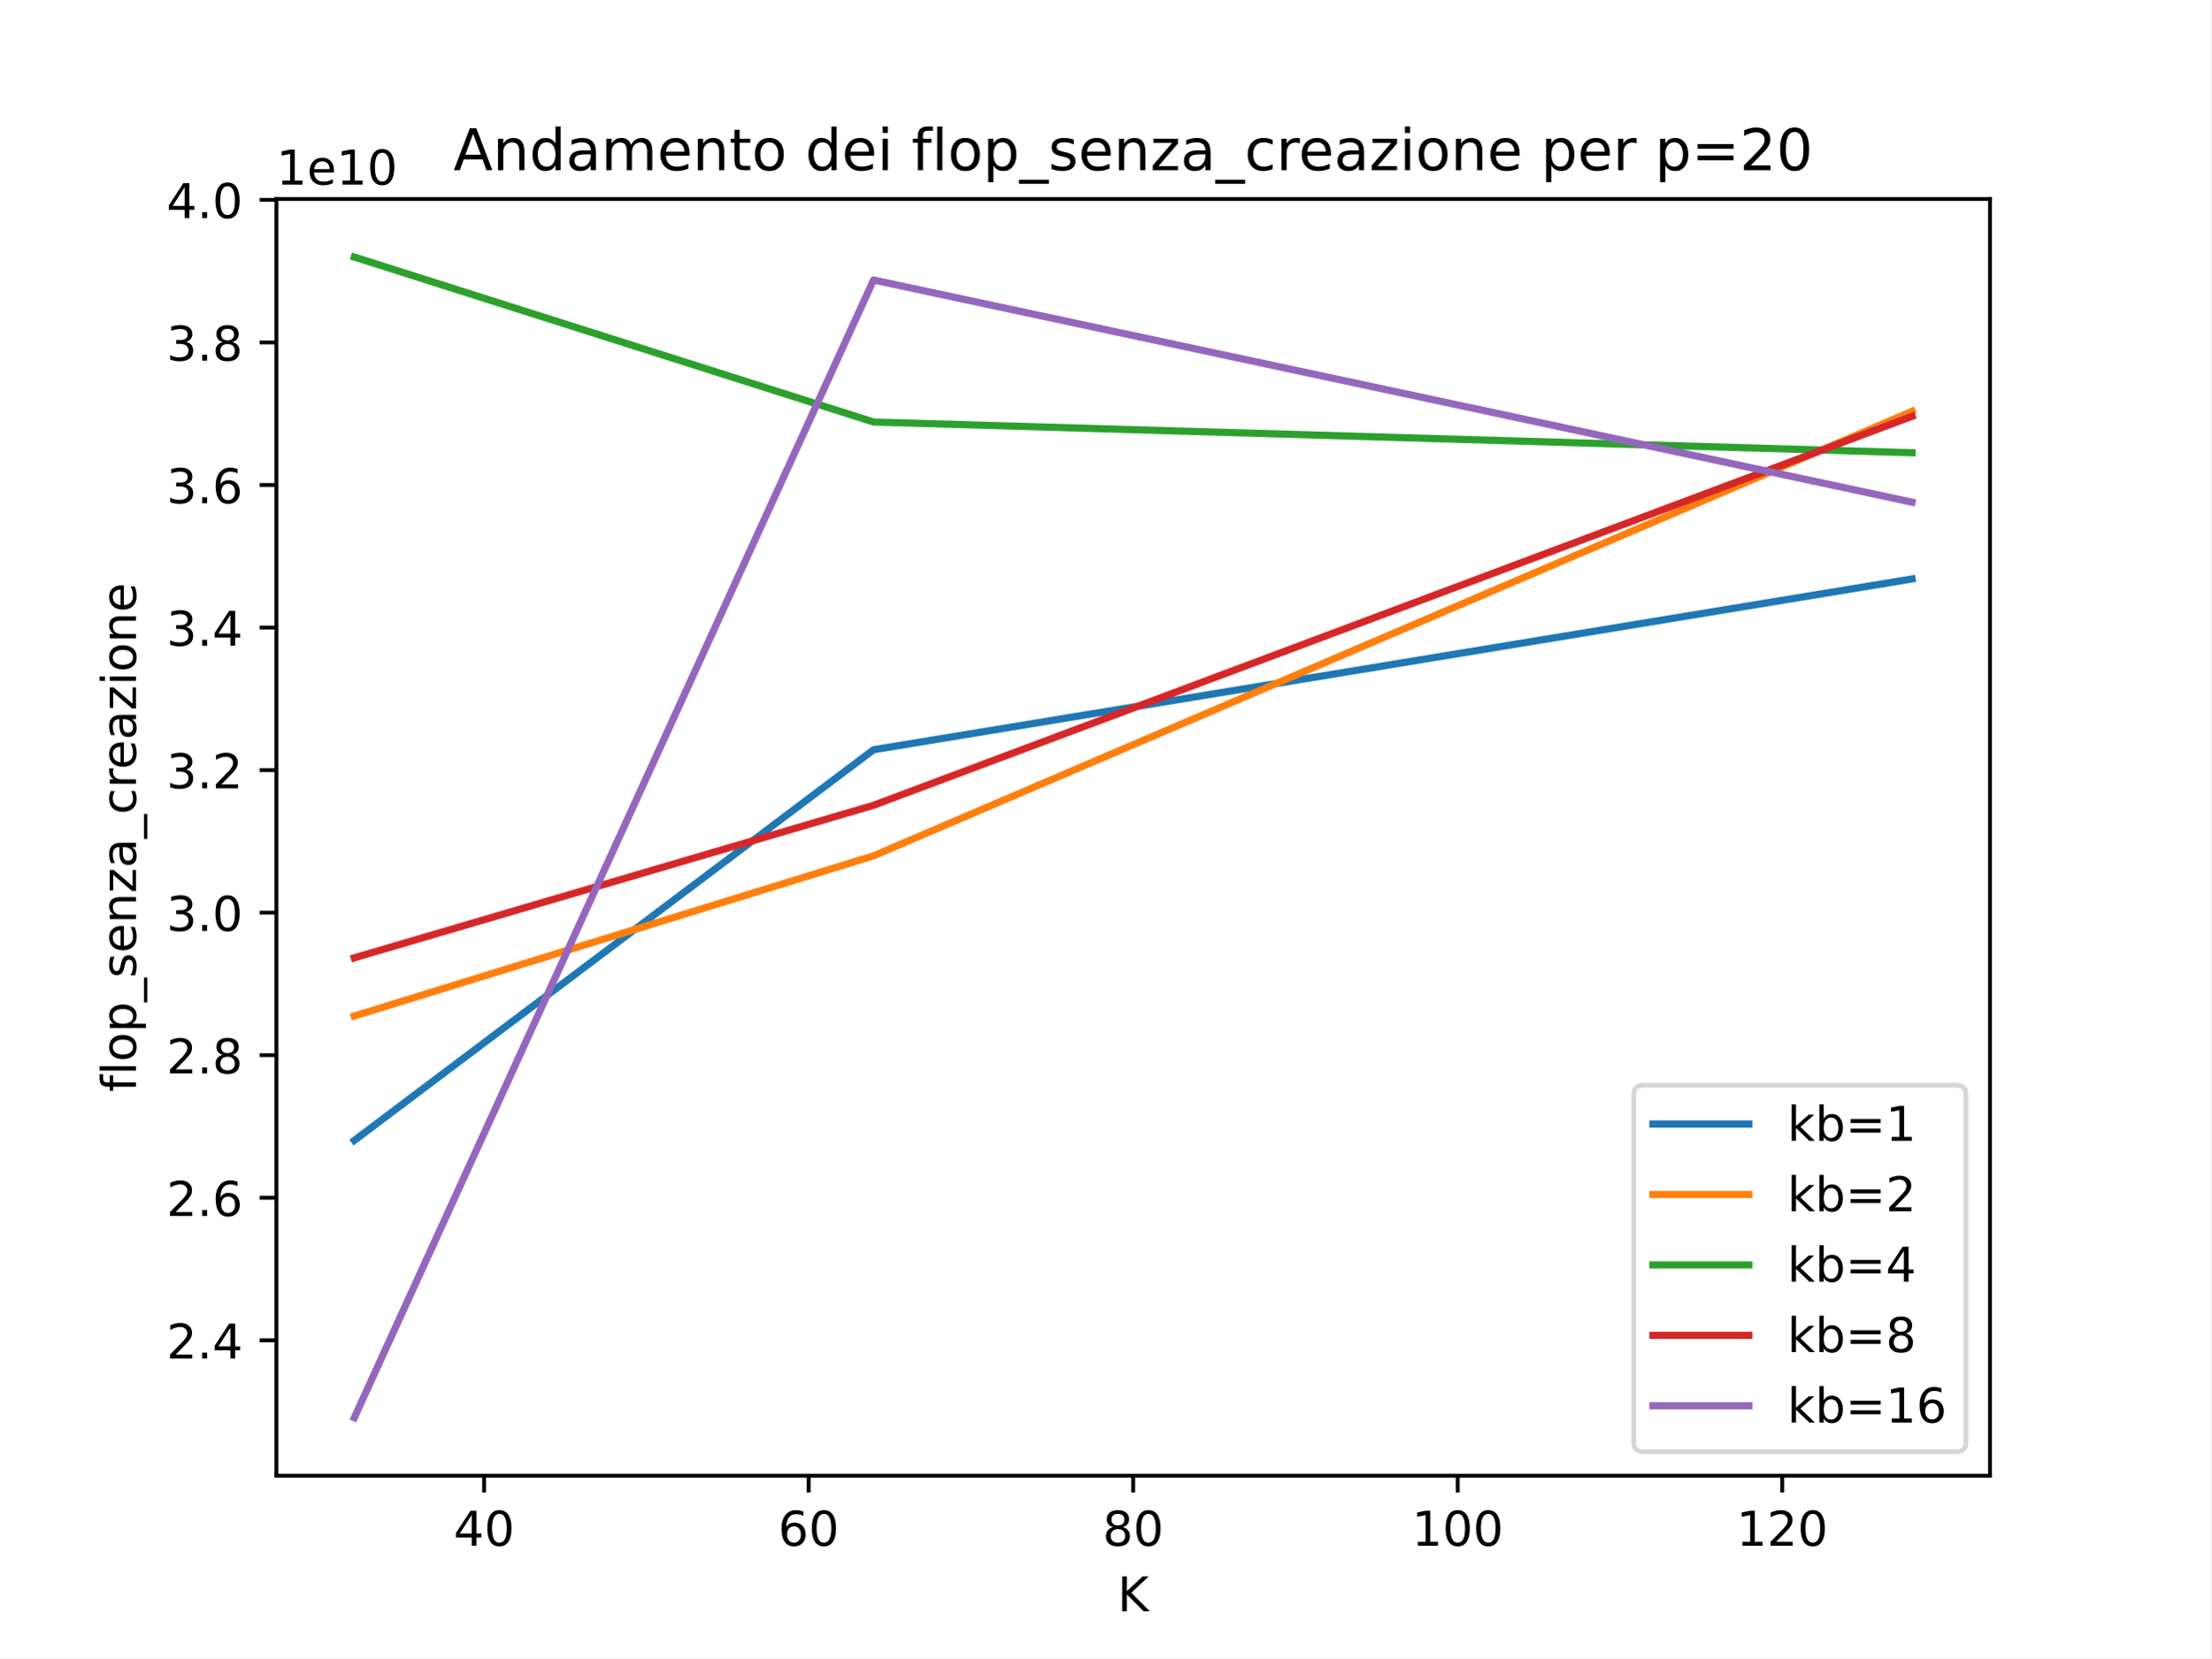
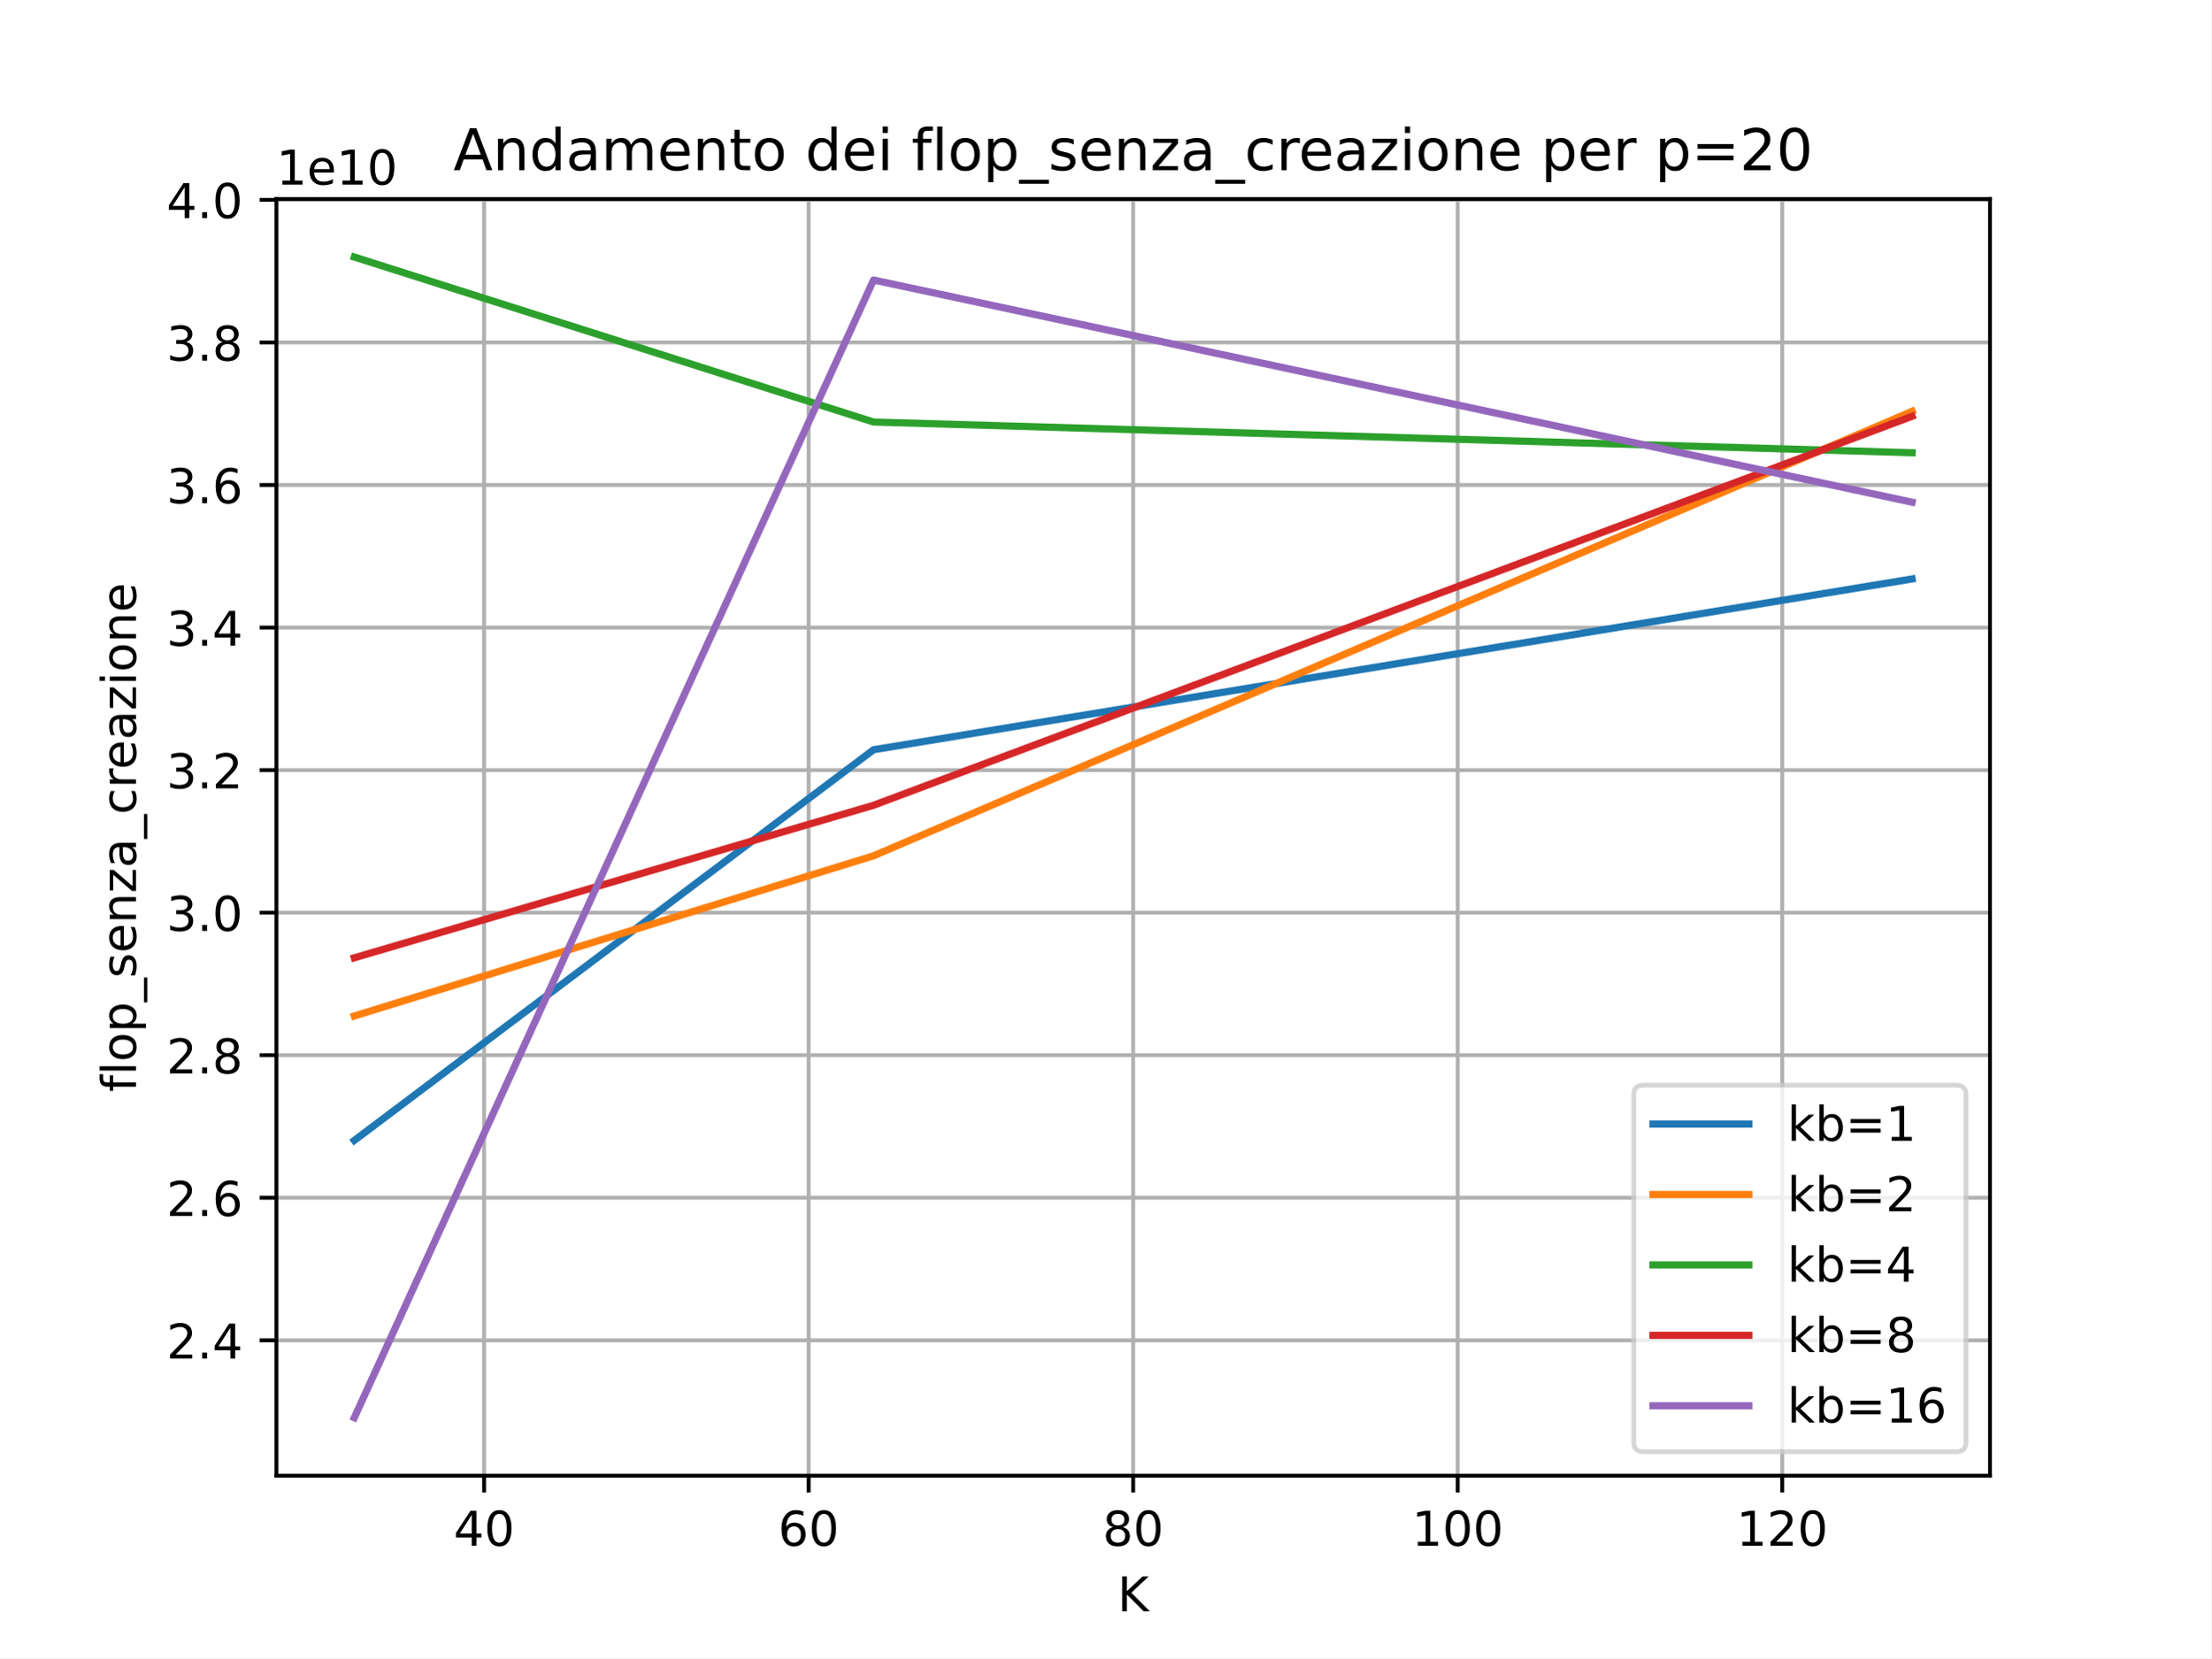
<svg xmlns="http://www.w3.org/2000/svg" xmlns:xlink="http://www.w3.org/1999/xlink" width="460.8pt" height="345.6pt" viewBox="0 0 460.8 345.6" version="1.1">
  <defs>
    <style type="text/css">*{stroke-linejoin: round; stroke-linecap: butt}</style>
  </defs>
  <g id="figure_1">
    <g id="patch_1">
      <path d="M 0 345.6  L 460.8 345.6  L 460.8 0  L 0 0  z " style="fill: #ffffff" />
    </g>
    <g id="axes_1">
      <g id="patch_2">
        <path d="M 57.6 307.584  L 414.72 307.584  L 414.72 41.472  L 57.6 41.472  z " style="fill: #ffffff" />
      </g>
      <g id="matplotlib.axis_1">
        <g id="xtick_1">
          <g id="line2d_1">
+             <path d="M 100.887 307.584  L 100.887 41.472  " clip-path="url(#p1acc2ea30f)" style="fill: none; stroke: #b0b0b0; stroke-width: 0.8; stroke-linecap: square" />
+           </g>
+           <g id="line2d_2">
            <defs>
-               <path id="mc3c6445635" d="M 0 0  L 0 3.5  " style="stroke: #000000; stroke-width: 0.8" />
+               <path id="mb69d4aaad4" d="M 0 0  L 0 3.5  " style="stroke: #000000; stroke-width: 0.8" />
            </defs>
            <g>
-               <use xlink:href="#mc3c6445635" x="100.887" y="307.584" style="stroke: #000000; stroke-width: 0.8" />
+               <use xlink:href="#mb69d4aaad4" x="100.887" y="307.584" style="stroke: #000000; stroke-width: 0.8" />
            </g>
          </g>
          <g id="text_1">
            <g transform="translate(94.52477 322.1824) scale(0.1 -0.1)">
              <defs>
                <path id="DejaVuSans-34" d="M 2419 4116  L 825 1625  L 2419 1625  L 2419 4116  z M 2253 4666  L 3047 4666  L 3047 1625  L 3713 1625  L 3713 1100  L 3047 1100  L 3047 0  L 2419 0  L 2419 1100  L 313 1100  L 313 1709  L 2253 4666  z " transform="scale(0.015625)" />
                <path id="DejaVuSans-30" d="M 2034 4250  Q 1547 4250 1301 3770  Q 1056 3291 1056 2328  Q 1056 1369 1301 889  Q 1547 409 2034 409  Q 2525 409 2770 889  Q 3016 1369 3016 2328  Q 3016 3291 2770 3770  Q 2525 4250 2034 4250  z M 2034 4750  Q 2819 4750 3233 4129  Q 3647 3509 3647 2328  Q 3647 1150 3233 529  Q 2819 -91 2034 -91  Q 1250 -91 836 529  Q 422 1150 422 2328  Q 422 3509 836 4129  Q 1250 4750 2034 4750  z " transform="scale(0.015625)" />
              </defs>
              <use xlink:href="#DejaVuSans-34" />
              <use xlink:href="#DejaVuSans-30" x="63.623" />
            </g>
          </g>
        </g>
        <g id="xtick_2">
-           <g id="line2d_2">
-             <g>
-               <use xlink:href="#mc3c6445635" x="168.524" y="307.584" style="stroke: #000000; stroke-width: 0.8" />
+           <g id="line2d_3">
+             <path d="M 168.524 307.584  L 168.524 41.472  " clip-path="url(#p1acc2ea30f)" style="fill: none; stroke: #b0b0b0; stroke-width: 0.8; stroke-linecap: square" />
+           </g>
+           <g id="line2d_4">
+             <g>
+               <use xlink:href="#mb69d4aaad4" x="168.524" y="307.584" style="stroke: #000000; stroke-width: 0.8" />
            </g>
          </g>
          <g id="text_2">
            <g transform="translate(162.1611 322.1824) scale(0.1 -0.1)">
              <defs>
                <path id="DejaVuSans-36" d="M 2113 2584  Q 1688 2584 1439 2293  Q 1191 2003 1191 1497  Q 1191 994 1439 701  Q 1688 409 2113 409  Q 2538 409 2786 701  Q 3034 994 3034 1497  Q 3034 2003 2786 2293  Q 2538 2584 2113 2584  z M 3366 4563  L 3366 3988  Q 3128 4100 2886 4159  Q 2644 4219 2406 4219  Q 1781 4219 1451 3797  Q 1122 3375 1075 2522  Q 1259 2794 1537 2939  Q 1816 3084 2150 3084  Q 2853 3084 3261 2657  Q 3669 2231 3669 1497  Q 3669 778 3244 343  Q 2819 -91 2113 -91  Q 1303 -91 875 529  Q 447 1150 447 2328  Q 447 3434 972 4092  Q 1497 4750 2381 4750  Q 2619 4750 2861 4703  Q 3103 4656 3366 4563  z " transform="scale(0.015625)" />
              </defs>
              <use xlink:href="#DejaVuSans-36" />
              <use xlink:href="#DejaVuSans-30" x="63.623" />
            </g>
          </g>
        </g>
        <g id="xtick_3">
-           <g id="line2d_3">
-             <g>
-               <use xlink:href="#mc3c6445635" x="236.16" y="307.584" style="stroke: #000000; stroke-width: 0.8" />
+           <g id="line2d_5">
+             <path d="M 236.16 307.584  L 236.16 41.472  " clip-path="url(#p1acc2ea30f)" style="fill: none; stroke: #b0b0b0; stroke-width: 0.8; stroke-linecap: square" />
+           </g>
+           <g id="line2d_6">
+             <g>
+               <use xlink:href="#mb69d4aaad4" x="236.16" y="307.584" style="stroke: #000000; stroke-width: 0.8" />
            </g>
          </g>
          <g id="text_3">
            <g transform="translate(229.7975 322.1824) scale(0.1 -0.1)">
              <defs>
                <path id="DejaVuSans-38" d="M 2034 2216  Q 1584 2216 1326 1975  Q 1069 1734 1069 1313  Q 1069 891 1326 650  Q 1584 409 2034 409  Q 2484 409 2743 651  Q 3003 894 3003 1313  Q 3003 1734 2745 1975  Q 2488 2216 2034 2216  z M 1403 2484  Q 997 2584 770 2862  Q 544 3141 544 3541  Q 544 4100 942 4425  Q 1341 4750 2034 4750  Q 2731 4750 3128 4425  Q 3525 4100 3525 3541  Q 3525 3141 3298 2862  Q 3072 2584 2669 2484  Q 3125 2378 3379 2068  Q 3634 1759 3634 1313  Q 3634 634 3220 271  Q 2806 -91 2034 -91  Q 1263 -91 848 271  Q 434 634 434 1313  Q 434 1759 690 2068  Q 947 2378 1403 2484  z M 1172 3481  Q 1172 3119 1398 2916  Q 1625 2713 2034 2713  Q 2441 2713 2670 2916  Q 2900 3119 2900 3481  Q 2900 3844 2670 4047  Q 2441 4250 2034 4250  Q 1625 4250 1398 4047  Q 1172 3844 1172 3481  z " transform="scale(0.015625)" />
              </defs>
              <use xlink:href="#DejaVuSans-38" />
              <use xlink:href="#DejaVuSans-30" x="63.623" />
            </g>
          </g>
        </g>
        <g id="xtick_4">
-           <g id="line2d_4">
-             <g>
-               <use xlink:href="#mc3c6445635" x="303.796" y="307.584" style="stroke: #000000; stroke-width: 0.8" />
+           <g id="line2d_7">
+             <path d="M 303.796 307.584  L 303.796 41.472  " clip-path="url(#p1acc2ea30f)" style="fill: none; stroke: #b0b0b0; stroke-width: 0.8; stroke-linecap: square" />
+           </g>
+           <g id="line2d_8">
+             <g>
+               <use xlink:href="#mb69d4aaad4" x="303.796" y="307.584" style="stroke: #000000; stroke-width: 0.8" />
            </g>
          </g>
          <g id="text_4">
            <g transform="translate(294.2526 322.1824) scale(0.1 -0.1)">
              <defs>
                <path id="DejaVuSans-31" d="M 794 531  L 1825 531  L 1825 4091  L 703 3866  L 703 4441  L 1819 4666  L 2450 4666  L 2450 531  L 3481 531  L 3481 0  L 794 0  L 794 531  z " transform="scale(0.015625)" />
              </defs>
              <use xlink:href="#DejaVuSans-31" />
              <use xlink:href="#DejaVuSans-30" x="63.623" />
              <use xlink:href="#DejaVuSans-30" x="127.246" />
            </g>
          </g>
        </g>
        <g id="xtick_5">
-           <g id="line2d_5">
-             <g>
-               <use xlink:href="#mc3c6445635" x="371.433" y="307.584" style="stroke: #000000; stroke-width: 0.8" />
+           <g id="line2d_9">
+             <path d="M 371.433 307.584  L 371.433 41.472  " clip-path="url(#p1acc2ea30f)" style="fill: none; stroke: #b0b0b0; stroke-width: 0.8; stroke-linecap: square" />
+           </g>
+           <g id="line2d_10">
+             <g>
+               <use xlink:href="#mb69d4aaad4" x="371.433" y="307.584" style="stroke: #000000; stroke-width: 0.8" />
            </g>
          </g>
          <g id="text_5">
            <g transform="translate(361.889 322.1824) scale(0.1 -0.1)">
              <defs>
                <path id="DejaVuSans-32" d="M 1228 531  L 3431 531  L 3431 0  L 469 0  L 469 531  Q 828 903 1448 1529  Q 2069 2156 2228 2338  Q 2531 2678 2651 2914  Q 2772 3150 2772 3378  Q 2772 3750 2511 3984  Q 2250 4219 1831 4219  Q 1534 4219 1204 4116  Q 875 4013 500 3803  L 500 4441  Q 881 4594 1212 4672  Q 1544 4750 1819 4750  Q 2544 4750 2975 4387  Q 3406 4025 3406 3419  Q 3406 3131 3298 2873  Q 3191 2616 2906 2266  Q 2828 2175 2409 1742  Q 1991 1309 1228 531  z " transform="scale(0.015625)" />
              </defs>
              <use xlink:href="#DejaVuSans-31" />
              <use xlink:href="#DejaVuSans-32" x="63.623" />
              <use xlink:href="#DejaVuSans-30" x="127.246" />
            </g>
          </g>
        </g>
        <g id="text_6">
          <g transform="translate(232.8811 335.8606) scale(0.1 -0.1)">
            <defs>
              <path id="DejaVuSans-4b" d="M 628 4666  L 1259 4666  L 1259 2694  L 3353 4666  L 4166 4666  L 1850 2491  L 4331 0  L 3500 0  L 1259 2247  L 1259 0  L 628 0  L 628 4666  z " transform="scale(0.015625)" />
            </defs>
            <use xlink:href="#DejaVuSans-4b" />
          </g>
        </g>
      </g>
      <g id="matplotlib.axis_2">
        <g id="ytick_1">
-           <g id="line2d_6">
+           <g id="line2d_11">
+             <path d="M 57.6 279.368  L 414.72 279.368  " clip-path="url(#p1acc2ea30f)" style="fill: none; stroke: #b0b0b0; stroke-width: 0.8; stroke-linecap: square" />
+           </g>
+           <g id="line2d_12">
            <defs>
-               <path id="m429f1a7e53" d="M 0 0  L -3.5 0  " style="stroke: #000000; stroke-width: 0.8" />
+               <path id="mfcb88262d8" d="M 0 0  L -3.5 0  " style="stroke: #000000; stroke-width: 0.8" />
            </defs>
            <g>
-               <use xlink:href="#m429f1a7e53" x="57.6" y="279.368" style="stroke: #000000; stroke-width: 0.8" />
+               <use xlink:href="#mfcb88262d8" x="57.6" y="279.368" style="stroke: #000000; stroke-width: 0.8" />
            </g>
          </g>
          <g id="text_7">
            <g transform="translate(34.69687 283.1676) scale(0.1 -0.1)">
              <defs>
                <path id="DejaVuSans-2e" d="M 684 794  L 1344 794  L 1344 0  L 684 0  L 684 794  z " transform="scale(0.015625)" />
              </defs>
              <use xlink:href="#DejaVuSans-32" />
              <use xlink:href="#DejaVuSans-2e" x="63.623" />
              <use xlink:href="#DejaVuSans-34" x="95.41" />
            </g>
          </g>
        </g>
        <g id="ytick_2">
-           <g id="line2d_7">
-             <g>
-               <use xlink:href="#m429f1a7e53" x="57.6" y="249.654" style="stroke: #000000; stroke-width: 0.8" />
+           <g id="line2d_13">
+             <path d="M 57.6 249.654  L 414.72 249.654  " clip-path="url(#p1acc2ea30f)" style="fill: none; stroke: #b0b0b0; stroke-width: 0.8; stroke-linecap: square" />
+           </g>
+           <g id="line2d_14">
+             <g>
+               <use xlink:href="#mfcb88262d8" x="57.6" y="249.654" style="stroke: #000000; stroke-width: 0.8" />
            </g>
          </g>
          <g id="text_8">
            <g transform="translate(34.69687 253.4533) scale(0.1 -0.1)">
              <use xlink:href="#DejaVuSans-32" />
              <use xlink:href="#DejaVuSans-2e" x="63.623" />
              <use xlink:href="#DejaVuSans-36" x="95.41" />
            </g>
          </g>
        </g>
        <g id="ytick_3">
-           <g id="line2d_8">
-             <g>
-               <use xlink:href="#m429f1a7e53" x="57.6" y="219.94" style="stroke: #000000; stroke-width: 0.8" />
+           <g id="line2d_15">
+             <path d="M 57.6 219.94  L 414.72 219.94  " clip-path="url(#p1acc2ea30f)" style="fill: none; stroke: #b0b0b0; stroke-width: 0.8; stroke-linecap: square" />
+           </g>
+           <g id="line2d_16">
+             <g>
+               <use xlink:href="#mfcb88262d8" x="57.6" y="219.94" style="stroke: #000000; stroke-width: 0.8" />
            </g>
          </g>
          <g id="text_9">
            <g transform="translate(34.69687 223.7389) scale(0.1 -0.1)">
              <use xlink:href="#DejaVuSans-32" />
              <use xlink:href="#DejaVuSans-2e" x="63.623" />
              <use xlink:href="#DejaVuSans-38" x="95.41" />
            </g>
          </g>
        </g>
        <g id="ytick_4">
-           <g id="line2d_9">
-             <g>
-               <use xlink:href="#m429f1a7e53" x="57.6" y="190.225" style="stroke: #000000; stroke-width: 0.8" />
+           <g id="line2d_17">
+             <path d="M 57.6 190.225  L 414.72 190.225  " clip-path="url(#p1acc2ea30f)" style="fill: none; stroke: #b0b0b0; stroke-width: 0.8; stroke-linecap: square" />
+           </g>
+           <g id="line2d_18">
+             <g>
+               <use xlink:href="#mfcb88262d8" x="57.6" y="190.225" style="stroke: #000000; stroke-width: 0.8" />
            </g>
          </g>
          <g id="text_10">
            <g transform="translate(34.69687 194.0246) scale(0.1 -0.1)">
              <defs>
                <path id="DejaVuSans-33" d="M 2597 2516  Q 3050 2419 3304 2112  Q 3559 1806 3559 1356  Q 3559 666 3084 287  Q 2609 -91 1734 -91  Q 1441 -91 1130 -33  Q 819 25 488 141  L 488 750  Q 750 597 1062 519  Q 1375 441 1716 441  Q 2309 441 2620 675  Q 2931 909 2931 1356  Q 2931 1769 2642 2001  Q 2353 2234 1838 2234  L 1294 2234  L 1294 2753  L 1863 2753  Q 2328 2753 2575 2939  Q 2822 3125 2822 3475  Q 2822 3834 2567 4026  Q 2313 4219 1838 4219  Q 1578 4219 1281 4162  Q 984 4106 628 3988  L 628 4550  Q 988 4650 1302 4700  Q 1616 4750 1894 4750  Q 2613 4750 3031 4423  Q 3450 4097 3450 3541  Q 3450 3153 3228 2886  Q 3006 2619 2597 2516  z " transform="scale(0.015625)" />
              </defs>
              <use xlink:href="#DejaVuSans-33" />
              <use xlink:href="#DejaVuSans-2e" x="63.623" />
              <use xlink:href="#DejaVuSans-30" x="95.41" />
            </g>
          </g>
        </g>
        <g id="ytick_5">
-           <g id="line2d_10">
-             <g>
-               <use xlink:href="#m429f1a7e53" x="57.6" y="160.511" style="stroke: #000000; stroke-width: 0.8" />
+           <g id="line2d_19">
+             <path d="M 57.6 160.511  L 414.72 160.511  " clip-path="url(#p1acc2ea30f)" style="fill: none; stroke: #b0b0b0; stroke-width: 0.8; stroke-linecap: square" />
+           </g>
+           <g id="line2d_20">
+             <g>
+               <use xlink:href="#mfcb88262d8" x="57.6" y="160.511" style="stroke: #000000; stroke-width: 0.8" />
            </g>
          </g>
          <g id="text_11">
            <g transform="translate(34.69687 164.3102) scale(0.1 -0.1)">
              <use xlink:href="#DejaVuSans-33" />
              <use xlink:href="#DejaVuSans-2e" x="63.623" />
              <use xlink:href="#DejaVuSans-32" x="95.41" />
            </g>
          </g>
        </g>
        <g id="ytick_6">
-           <g id="line2d_11">
-             <g>
-               <use xlink:href="#m429f1a7e53" x="57.6" y="130.797" style="stroke: #000000; stroke-width: 0.8" />
+           <g id="line2d_21">
+             <path d="M 57.6 130.797  L 414.72 130.797  " clip-path="url(#p1acc2ea30f)" style="fill: none; stroke: #b0b0b0; stroke-width: 0.8; stroke-linecap: square" />
+           </g>
+           <g id="line2d_22">
+             <g>
+               <use xlink:href="#mfcb88262d8" x="57.6" y="130.797" style="stroke: #000000; stroke-width: 0.8" />
            </g>
          </g>
          <g id="text_12">
            <g transform="translate(34.69687 134.5959) scale(0.1 -0.1)">
              <use xlink:href="#DejaVuSans-33" />
              <use xlink:href="#DejaVuSans-2e" x="63.623" />
              <use xlink:href="#DejaVuSans-34" x="95.41" />
            </g>
          </g>
        </g>
        <g id="ytick_7">
-           <g id="line2d_12">
-             <g>
-               <use xlink:href="#m429f1a7e53" x="57.6" y="101.082" style="stroke: #000000; stroke-width: 0.8" />
+           <g id="line2d_23">
+             <path d="M 57.6 101.082  L 414.72 101.082  " clip-path="url(#p1acc2ea30f)" style="fill: none; stroke: #b0b0b0; stroke-width: 0.8; stroke-linecap: square" />
+           </g>
+           <g id="line2d_24">
+             <g>
+               <use xlink:href="#mfcb88262d8" x="57.6" y="101.082" style="stroke: #000000; stroke-width: 0.8" />
            </g>
          </g>
          <g id="text_13">
            <g transform="translate(34.69687 104.8815) scale(0.1 -0.1)">
              <use xlink:href="#DejaVuSans-33" />
              <use xlink:href="#DejaVuSans-2e" x="63.623" />
              <use xlink:href="#DejaVuSans-36" x="95.41" />
            </g>
          </g>
        </g>
        <g id="ytick_8">
-           <g id="line2d_13">
-             <g>
-               <use xlink:href="#m429f1a7e53" x="57.6" y="71.368" style="stroke: #000000; stroke-width: 0.8" />
+           <g id="line2d_25">
+             <path d="M 57.6 71.368  L 414.72 71.368  " clip-path="url(#p1acc2ea30f)" style="fill: none; stroke: #b0b0b0; stroke-width: 0.8; stroke-linecap: square" />
+           </g>
+           <g id="line2d_26">
+             <g>
+               <use xlink:href="#mfcb88262d8" x="57.6" y="71.368" style="stroke: #000000; stroke-width: 0.8" />
            </g>
          </g>
          <g id="text_14">
            <g transform="translate(34.69687 75.1672) scale(0.1 -0.1)">
              <use xlink:href="#DejaVuSans-33" />
              <use xlink:href="#DejaVuSans-2e" x="63.623" />
              <use xlink:href="#DejaVuSans-38" x="95.41" />
            </g>
          </g>
        </g>
        <g id="ytick_9">
-           <g id="line2d_14">
-             <g>
-               <use xlink:href="#m429f1a7e53" x="57.6" y="41.654" style="stroke: #000000; stroke-width: 0.8" />
+           <g id="line2d_27">
+             <path d="M 57.6 41.654  L 414.72 41.654  " clip-path="url(#p1acc2ea30f)" style="fill: none; stroke: #b0b0b0; stroke-width: 0.8; stroke-linecap: square" />
+           </g>
+           <g id="line2d_28">
+             <g>
+               <use xlink:href="#mfcb88262d8" x="57.6" y="41.654" style="stroke: #000000; stroke-width: 0.8" />
            </g>
          </g>
          <g id="text_15">
            <g transform="translate(34.69687 45.45285) scale(0.1 -0.1)">
              <use xlink:href="#DejaVuSans-34" />
              <use xlink:href="#DejaVuSans-2e" x="63.623" />
              <use xlink:href="#DejaVuSans-30" x="95.41" />
            </g>
          </g>
        </g>
        <g id="text_16">
          <g transform="translate(28.33906 227.5999) rotate(-90) scale(0.1 -0.1)">
            <defs>
              <path id="DejaVuSans-66" d="M 2375 4863  L 2375 4384  L 1825 4384  Q 1516 4384 1395 4259  Q 1275 4134 1275 3809  L 1275 3500  L 2222 3500  L 2222 3053  L 1275 3053  L 1275 0  L 697 0  L 697 3053  L 147 3053  L 147 3500  L 697 3500  L 697 3744  Q 697 4328 969 4595  Q 1241 4863 1831 4863  L 2375 4863  z " transform="scale(0.015625)" />
              <path id="DejaVuSans-6c" d="M 603 4863  L 1178 4863  L 1178 0  L 603 0  L 603 4863  z " transform="scale(0.015625)" />
              <path id="DejaVuSans-6f" d="M 1959 3097  Q 1497 3097 1228 2736  Q 959 2375 959 1747  Q 959 1119 1226 758  Q 1494 397 1959 397  Q 2419 397 2687 759  Q 2956 1122 2956 1747  Q 2956 2369 2687 2733  Q 2419 3097 1959 3097  z M 1959 3584  Q 2709 3584 3137 3096  Q 3566 2609 3566 1747  Q 3566 888 3137 398  Q 2709 -91 1959 -91  Q 1206 -91 779 398  Q 353 888 353 1747  Q 353 2609 779 3096  Q 1206 3584 1959 3584  z " transform="scale(0.015625)" />
              <path id="DejaVuSans-70" d="M 1159 525  L 1159 -1331  L 581 -1331  L 581 3500  L 1159 3500  L 1159 2969  Q 1341 3281 1617 3432  Q 1894 3584 2278 3584  Q 2916 3584 3314 3078  Q 3713 2572 3713 1747  Q 3713 922 3314 415  Q 2916 -91 2278 -91  Q 1894 -91 1617 61  Q 1341 213 1159 525  z M 3116 1747  Q 3116 2381 2855 2742  Q 2594 3103 2138 3103  Q 1681 3103 1420 2742  Q 1159 2381 1159 1747  Q 1159 1113 1420 752  Q 1681 391 2138 391  Q 2594 391 2855 752  Q 3116 1113 3116 1747  z " transform="scale(0.015625)" />
              <path id="DejaVuSans-5f" d="M 3263 -1063  L 3263 -1509  L -63 -1509  L -63 -1063  L 3263 -1063  z " transform="scale(0.015625)" />
              <path id="DejaVuSans-73" d="M 2834 3397  L 2834 2853  Q 2591 2978 2328 3040  Q 2066 3103 1784 3103  Q 1356 3103 1142 2972  Q 928 2841 928 2578  Q 928 2378 1081 2264  Q 1234 2150 1697 2047  L 1894 2003  Q 2506 1872 2764 1633  Q 3022 1394 3022 966  Q 3022 478 2636 193  Q 2250 -91 1575 -91  Q 1294 -91 989 -36  Q 684 19 347 128  L 347 722  Q 666 556 975 473  Q 1284 391 1588 391  Q 1994 391 2212 530  Q 2431 669 2431 922  Q 2431 1156 2273 1281  Q 2116 1406 1581 1522  L 1381 1569  Q 847 1681 609 1914  Q 372 2147 372 2553  Q 372 3047 722 3315  Q 1072 3584 1716 3584  Q 2034 3584 2315 3537  Q 2597 3491 2834 3397  z " transform="scale(0.015625)" />
              <path id="DejaVuSans-65" d="M 3597 1894  L 3597 1613  L 953 1613  Q 991 1019 1311 708  Q 1631 397 2203 397  Q 2534 397 2845 478  Q 3156 559 3463 722  L 3463 178  Q 3153 47 2828 -22  Q 2503 -91 2169 -91  Q 1331 -91 842 396  Q 353 884 353 1716  Q 353 2575 817 3079  Q 1281 3584 2069 3584  Q 2775 3584 3186 3129  Q 3597 2675 3597 1894  z M 3022 2063  Q 3016 2534 2758 2815  Q 2500 3097 2075 3097  Q 1594 3097 1305 2825  Q 1016 2553 972 2059  L 3022 2063  z " transform="scale(0.015625)" />
              <path id="DejaVuSans-6e" d="M 3513 2113  L 3513 0  L 2938 0  L 2938 2094  Q 2938 2591 2744 2837  Q 2550 3084 2163 3084  Q 1697 3084 1428 2787  Q 1159 2491 1159 1978  L 1159 0  L 581 0  L 581 3500  L 1159 3500  L 1159 2956  Q 1366 3272 1645 3428  Q 1925 3584 2291 3584  Q 2894 3584 3203 3211  Q 3513 2838 3513 2113  z " transform="scale(0.015625)" />
              <path id="DejaVuSans-7a" d="M 353 3500  L 3084 3500  L 3084 2975  L 922 459  L 3084 459  L 3084 0  L 275 0  L 275 525  L 2438 3041  L 353 3041  L 353 3500  z " transform="scale(0.015625)" />
              <path id="DejaVuSans-61" d="M 2194 1759  Q 1497 1759 1228 1600  Q 959 1441 959 1056  Q 959 750 1161 570  Q 1363 391 1709 391  Q 2188 391 2477 730  Q 2766 1069 2766 1631  L 2766 1759  L 2194 1759  z M 3341 1997  L 3341 0  L 2766 0  L 2766 531  Q 2569 213 2275 61  Q 1981 -91 1556 -91  Q 1019 -91 701 211  Q 384 513 384 1019  Q 384 1609 779 1909  Q 1175 2209 1959 2209  L 2766 2209  L 2766 2266  Q 2766 2663 2505 2880  Q 2244 3097 1772 3097  Q 1472 3097 1187 3025  Q 903 2953 641 2809  L 641 3341  Q 956 3463 1253 3523  Q 1550 3584 1831 3584  Q 2591 3584 2966 3190  Q 3341 2797 3341 1997  z " transform="scale(0.015625)" />
              <path id="DejaVuSans-63" d="M 3122 3366  L 3122 2828  Q 2878 2963 2633 3030  Q 2388 3097 2138 3097  Q 1578 3097 1268 2742  Q 959 2388 959 1747  Q 959 1106 1268 751  Q 1578 397 2138 397  Q 2388 397 2633 464  Q 2878 531 3122 666  L 3122 134  Q 2881 22 2623 -34  Q 2366 -91 2075 -91  Q 1284 -91 818 406  Q 353 903 353 1747  Q 353 2603 823 3093  Q 1294 3584 2113 3584  Q 2378 3584 2631 3529  Q 2884 3475 3122 3366  z " transform="scale(0.015625)" />
              <path id="DejaVuSans-72" d="M 2631 2963  Q 2534 3019 2420 3045  Q 2306 3072 2169 3072  Q 1681 3072 1420 2755  Q 1159 2438 1159 1844  L 1159 0  L 581 0  L 581 3500  L 1159 3500  L 1159 2956  Q 1341 3275 1631 3429  Q 1922 3584 2338 3584  Q 2397 3584 2469 3576  Q 2541 3569 2628 3553  L 2631 2963  z " transform="scale(0.015625)" />
              <path id="DejaVuSans-69" d="M 603 3500  L 1178 3500  L 1178 0  L 603 0  L 603 3500  z M 603 4863  L 1178 4863  L 1178 4134  L 603 4134  L 603 4863  z " transform="scale(0.015625)" />
            </defs>
            <use xlink:href="#DejaVuSans-66" />
            <use xlink:href="#DejaVuSans-6c" x="35.205" />
            <use xlink:href="#DejaVuSans-6f" x="62.988" />
            <use xlink:href="#DejaVuSans-70" x="124.17" />
            <use xlink:href="#DejaVuSans-5f" x="187.646" />
            <use xlink:href="#DejaVuSans-73" x="237.646" />
            <use xlink:href="#DejaVuSans-65" x="289.746" />
            <use xlink:href="#DejaVuSans-6e" x="351.27" />
            <use xlink:href="#DejaVuSans-7a" x="414.648" />
            <use xlink:href="#DejaVuSans-61" x="467.139" />
            <use xlink:href="#DejaVuSans-5f" x="528.418" />
            <use xlink:href="#DejaVuSans-63" x="578.418" />
            <use xlink:href="#DejaVuSans-72" x="633.398" />
            <use xlink:href="#DejaVuSans-65" x="672.262" />
            <use xlink:href="#DejaVuSans-61" x="733.785" />
            <use xlink:href="#DejaVuSans-7a" x="795.064" />
            <use xlink:href="#DejaVuSans-69" x="847.555" />
            <use xlink:href="#DejaVuSans-6f" x="875.338" />
            <use xlink:href="#DejaVuSans-6e" x="936.52" />
            <use xlink:href="#DejaVuSans-65" x="999.898" />
          </g>
        </g>
        <g id="text_17">
          <g transform="translate(57.6 38.472) scale(0.1 -0.1)">
            <use xlink:href="#DejaVuSans-31" />
            <use xlink:href="#DejaVuSans-65" x="63.623" />
            <use xlink:href="#DejaVuSans-31" x="125.146" />
            <use xlink:href="#DejaVuSans-30" x="188.77" />
          </g>
        </g>
      </g>
-       <g id="line2d_15">
-         <path d="M 73.833 237.701  L 182.051 156.266  L 398.487 120.666  " clip-path="url(#p891a5535f3)" style="fill: none; stroke: #1f77b4; stroke-width: 1.5; stroke-linecap: square" />
-       </g>
-       <g id="line2d_16">
-         <path d="M 73.833 211.766  L 182.051 178.375  L 398.487 85.722  " clip-path="url(#p891a5535f3)" style="fill: none; stroke: #ff7f0e; stroke-width: 1.5; stroke-linecap: square" />
-       </g>
-       <g id="line2d_17">
-         <path d="M 73.833 53.568  L 182.051 87.956  L 398.487 94.36  " clip-path="url(#p891a5535f3)" style="fill: none; stroke: #2ca02c; stroke-width: 1.5; stroke-linecap: square" />
-       </g>
-       <g id="line2d_18">
-         <path d="M 73.833 199.639  L 182.051 167.842  L 398.487 86.763  " clip-path="url(#p891a5535f3)" style="fill: none; stroke: #d62728; stroke-width: 1.5; stroke-linecap: square" />
-       </g>
-       <g id="line2d_19">
-         <path d="M 73.833 295.488  L 182.051 58.357  L 398.487 104.67  " clip-path="url(#p891a5535f3)" style="fill: none; stroke: #9467bd; stroke-width: 1.5; stroke-linecap: square" />
+       <g id="line2d_29">
+         <path d="M 73.833 237.701  L 182.051 156.266  L 398.487 120.666  " clip-path="url(#p1acc2ea30f)" style="fill: none; stroke: #1f77b4; stroke-width: 1.5; stroke-linecap: square" />
+       </g>
+       <g id="line2d_30">
+         <path d="M 73.833 211.766  L 182.051 178.375  L 398.487 85.722  " clip-path="url(#p1acc2ea30f)" style="fill: none; stroke: #ff7f0e; stroke-width: 1.5; stroke-linecap: square" />
+       </g>
+       <g id="line2d_31">
+         <path d="M 73.833 53.568  L 182.051 87.956  L 398.487 94.36  " clip-path="url(#p1acc2ea30f)" style="fill: none; stroke: #2ca02c; stroke-width: 1.5; stroke-linecap: square" />
+       </g>
+       <g id="line2d_32">
+         <path d="M 73.833 199.639  L 182.051 167.842  L 398.487 86.763  " clip-path="url(#p1acc2ea30f)" style="fill: none; stroke: #d62728; stroke-width: 1.5; stroke-linecap: square" />
+       </g>
+       <g id="line2d_33">
+         <path d="M 73.833 295.488  L 182.051 58.357  L 398.487 104.67  " clip-path="url(#p1acc2ea30f)" style="fill: none; stroke: #9467bd; stroke-width: 1.5; stroke-linecap: square" />
      </g>
      <g id="patch_3">
        <path d="M 57.6 307.584  L 57.6 41.472  " style="fill: none; stroke: #000000; stroke-width: 0.8; stroke-linejoin: miter; stroke-linecap: square" />
      </g>
      <g id="patch_4">
        <path d="M 414.72 307.584  L 414.72 41.472  " style="fill: none; stroke: #000000; stroke-width: 0.8; stroke-linejoin: miter; stroke-linecap: square" />
      </g>
      <g id="patch_5">
        <path d="M 57.6 307.584  L 414.72 307.584  " style="fill: none; stroke: #000000; stroke-width: 0.8; stroke-linejoin: miter; stroke-linecap: square" />
      </g>
      <g id="patch_6">
        <path d="M 57.6 41.472  L 414.72 41.472  " style="fill: none; stroke: #000000; stroke-width: 0.8; stroke-linejoin: miter; stroke-linecap: square" />
      </g>
      <g id="text_18">
        <g transform="translate(94.48406 35.472) scale(0.12 -0.12)">
          <defs>
            <path id="DejaVuSans-41" d="M 2188 4044  L 1331 1722  L 3047 1722  L 2188 4044  z M 1831 4666  L 2547 4666  L 4325 0  L 3669 0  L 3244 1197  L 1141 1197  L 716 0  L 50 0  L 1831 4666  z " transform="scale(0.015625)" />
            <path id="DejaVuSans-64" d="M 2906 2969  L 2906 4863  L 3481 4863  L 3481 0  L 2906 0  L 2906 525  Q 2725 213 2448 61  Q 2172 -91 1784 -91  Q 1150 -91 751 415  Q 353 922 353 1747  Q 353 2572 751 3078  Q 1150 3584 1784 3584  Q 2172 3584 2448 3432  Q 2725 3281 2906 2969  z M 947 1747  Q 947 1113 1208 752  Q 1469 391 1925 391  Q 2381 391 2643 752  Q 2906 1113 2906 1747  Q 2906 2381 2643 2742  Q 2381 3103 1925 3103  Q 1469 3103 1208 2742  Q 947 2381 947 1747  z " transform="scale(0.015625)" />
            <path id="DejaVuSans-6d" d="M 3328 2828  Q 3544 3216 3844 3400  Q 4144 3584 4550 3584  Q 5097 3584 5394 3201  Q 5691 2819 5691 2113  L 5691 0  L 5113 0  L 5113 2094  Q 5113 2597 4934 2840  Q 4756 3084 4391 3084  Q 3944 3084 3684 2787  Q 3425 2491 3425 1978  L 3425 0  L 2847 0  L 2847 2094  Q 2847 2600 2669 2842  Q 2491 3084 2119 3084  Q 1678 3084 1418 2786  Q 1159 2488 1159 1978  L 1159 0  L 581 0  L 581 3500  L 1159 3500  L 1159 2956  Q 1356 3278 1631 3431  Q 1906 3584 2284 3584  Q 2666 3584 2933 3390  Q 3200 3197 3328 2828  z " transform="scale(0.015625)" />
            <path id="DejaVuSans-74" d="M 1172 4494  L 1172 3500  L 2356 3500  L 2356 3053  L 1172 3053  L 1172 1153  Q 1172 725 1289 603  Q 1406 481 1766 481  L 2356 481  L 2356 0  L 1766 0  Q 1100 0 847 248  Q 594 497 594 1153  L 594 3053  L 172 3053  L 172 3500  L 594 3500  L 594 4494  L 1172 4494  z " transform="scale(0.015625)" />
            <path id="DejaVuSans-20" transform="scale(0.015625)" />
            <path id="DejaVuSans-3d" d="M 678 2906  L 4684 2906  L 4684 2381  L 678 2381  L 678 2906  z M 678 1631  L 4684 1631  L 4684 1100  L 678 1100  L 678 1631  z " transform="scale(0.015625)" />
          </defs>
          <use xlink:href="#DejaVuSans-41" />
          <use xlink:href="#DejaVuSans-6e" x="68.408" />
          <use xlink:href="#DejaVuSans-64" x="131.787" />
          <use xlink:href="#DejaVuSans-61" x="195.264" />
          <use xlink:href="#DejaVuSans-6d" x="256.543" />
          <use xlink:href="#DejaVuSans-65" x="353.955" />
          <use xlink:href="#DejaVuSans-6e" x="415.479" />
          <use xlink:href="#DejaVuSans-74" x="478.857" />
          <use xlink:href="#DejaVuSans-6f" x="518.066" />
          <use xlink:href="#DejaVuSans-20" x="579.248" />
          <use xlink:href="#DejaVuSans-64" x="611.035" />
          <use xlink:href="#DejaVuSans-65" x="674.512" />
          <use xlink:href="#DejaVuSans-69" x="736.035" />
          <use xlink:href="#DejaVuSans-20" x="763.818" />
          <use xlink:href="#DejaVuSans-66" x="795.605" />
          <use xlink:href="#DejaVuSans-6c" x="830.811" />
          <use xlink:href="#DejaVuSans-6f" x="858.594" />
          <use xlink:href="#DejaVuSans-70" x="919.775" />
          <use xlink:href="#DejaVuSans-5f" x="983.252" />
          <use xlink:href="#DejaVuSans-73" x="1033.252" />
          <use xlink:href="#DejaVuSans-65" x="1085.352" />
          <use xlink:href="#DejaVuSans-6e" x="1146.875" />
          <use xlink:href="#DejaVuSans-7a" x="1210.254" />
          <use xlink:href="#DejaVuSans-61" x="1262.744" />
          <use xlink:href="#DejaVuSans-5f" x="1324.023" />
          <use xlink:href="#DejaVuSans-63" x="1374.023" />
          <use xlink:href="#DejaVuSans-72" x="1429.004" />
          <use xlink:href="#DejaVuSans-65" x="1467.867" />
          <use xlink:href="#DejaVuSans-61" x="1529.391" />
          <use xlink:href="#DejaVuSans-7a" x="1590.67" />
          <use xlink:href="#DejaVuSans-69" x="1643.16" />
          <use xlink:href="#DejaVuSans-6f" x="1670.943" />
          <use xlink:href="#DejaVuSans-6e" x="1732.125" />
          <use xlink:href="#DejaVuSans-65" x="1795.504" />
          <use xlink:href="#DejaVuSans-20" x="1857.027" />
          <use xlink:href="#DejaVuSans-70" x="1888.814" />
          <use xlink:href="#DejaVuSans-65" x="1952.291" />
          <use xlink:href="#DejaVuSans-72" x="2013.814" />
          <use xlink:href="#DejaVuSans-20" x="2054.928" />
          <use xlink:href="#DejaVuSans-70" x="2086.715" />
          <use xlink:href="#DejaVuSans-3d" x="2150.191" />
          <use xlink:href="#DejaVuSans-32" x="2233.98" />
          <use xlink:href="#DejaVuSans-30" x="2297.604" />
        </g>
      </g>
      <g id="legend_1">
        <g id="patch_7">
          <path d="M 342.476 302.584  L 407.72 302.584  Q 409.72 302.584 409.72 300.584  L 409.72 228.193  Q 409.72 226.193 407.72 226.193  L 342.476 226.193  Q 340.476 226.193 340.476 228.193  L 340.476 300.584  Q 340.476 302.584 342.476 302.584  z " style="fill: #ffffff; opacity: 0.8; stroke: #cccccc; stroke-linejoin: miter" />
        </g>
-         <g id="line2d_20">
+         <g id="line2d_34">
          <path d="M 344.476 234.292  L 354.476 234.292  L 364.476 234.292  " style="fill: none; stroke: #1f77b4; stroke-width: 1.5; stroke-linecap: square" />
        </g>
        <g id="text_19">
          <g transform="translate(372.4762 237.7918) scale(0.1 -0.1)">
            <defs>
              <path id="DejaVuSans-6b" d="M 581 4863  L 1159 4863  L 1159 1991  L 2875 3500  L 3609 3500  L 1753 1863  L 3688 0  L 2938 0  L 1159 1709  L 1159 0  L 581 0  L 581 4863  z " transform="scale(0.015625)" />
              <path id="DejaVuSans-62" d="M 3116 1747  Q 3116 2381 2855 2742  Q 2594 3103 2138 3103  Q 1681 3103 1420 2742  Q 1159 2381 1159 1747  Q 1159 1113 1420 752  Q 1681 391 2138 391  Q 2594 391 2855 752  Q 3116 1113 3116 1747  z M 1159 2969  Q 1341 3281 1617 3432  Q 1894 3584 2278 3584  Q 2916 3584 3314 3078  Q 3713 2572 3713 1747  Q 3713 922 3314 415  Q 2916 -91 2278 -91  Q 1894 -91 1617 61  Q 1341 213 1159 525  L 1159 0  L 581 0  L 581 4863  L 1159 4863  L 1159 2969  z " transform="scale(0.015625)" />
            </defs>
            <use xlink:href="#DejaVuSans-6b" />
            <use xlink:href="#DejaVuSans-62" x="57.91" />
            <use xlink:href="#DejaVuSans-3d" x="121.387" />
            <use xlink:href="#DejaVuSans-31" x="205.176" />
          </g>
        </g>
-         <g id="line2d_21">
+         <g id="line2d_35">
          <path d="M 344.476 248.97  L 354.476 248.97  L 364.476 248.97  " style="fill: none; stroke: #ff7f0e; stroke-width: 1.5; stroke-linecap: square" />
        </g>
        <g id="text_20">
          <g transform="translate(372.4762 252.4699) scale(0.1 -0.1)">
            <use xlink:href="#DejaVuSans-6b" />
            <use xlink:href="#DejaVuSans-62" x="57.91" />
            <use xlink:href="#DejaVuSans-3d" x="121.387" />
            <use xlink:href="#DejaVuSans-32" x="205.176" />
          </g>
        </g>
-         <g id="line2d_22">
+         <g id="line2d_36">
          <path d="M 344.476 263.648  L 354.476 263.648  L 364.476 263.648  " style="fill: none; stroke: #2ca02c; stroke-width: 1.5; stroke-linecap: square" />
        </g>
        <g id="text_21">
          <g transform="translate(372.4762 267.1481) scale(0.1 -0.1)">
            <use xlink:href="#DejaVuSans-6b" />
            <use xlink:href="#DejaVuSans-62" x="57.91" />
            <use xlink:href="#DejaVuSans-3d" x="121.387" />
            <use xlink:href="#DejaVuSans-34" x="205.176" />
          </g>
        </g>
-         <g id="line2d_23">
+         <g id="line2d_37">
          <path d="M 344.476 278.326  L 354.476 278.326  L 364.476 278.326  " style="fill: none; stroke: #d62728; stroke-width: 1.5; stroke-linecap: square" />
        </g>
        <g id="text_22">
          <g transform="translate(372.4762 281.8262) scale(0.1 -0.1)">
            <use xlink:href="#DejaVuSans-6b" />
            <use xlink:href="#DejaVuSans-62" x="57.91" />
            <use xlink:href="#DejaVuSans-3d" x="121.387" />
            <use xlink:href="#DejaVuSans-38" x="205.176" />
          </g>
        </g>
-         <g id="line2d_24">
+         <g id="line2d_38">
          <path d="M 344.476 293.004  L 354.476 293.004  L 364.476 293.004  " style="fill: none; stroke: #9467bd; stroke-width: 1.5; stroke-linecap: square" />
        </g>
        <g id="text_23">
          <g transform="translate(372.4762 296.5043) scale(0.1 -0.1)">
            <use xlink:href="#DejaVuSans-6b" />
            <use xlink:href="#DejaVuSans-62" x="57.91" />
            <use xlink:href="#DejaVuSans-3d" x="121.387" />
            <use xlink:href="#DejaVuSans-31" x="205.176" />
            <use xlink:href="#DejaVuSans-36" x="268.799" />
          </g>
        </g>
      </g>
    </g>
  </g>
  <defs>
-     <clipPath id="p891a5535f3">
+     <clipPath id="p1acc2ea30f">
      <rect x="57.6" y="41.472" width="357.12" height="266.112" />
    </clipPath>
  </defs>
</svg>
